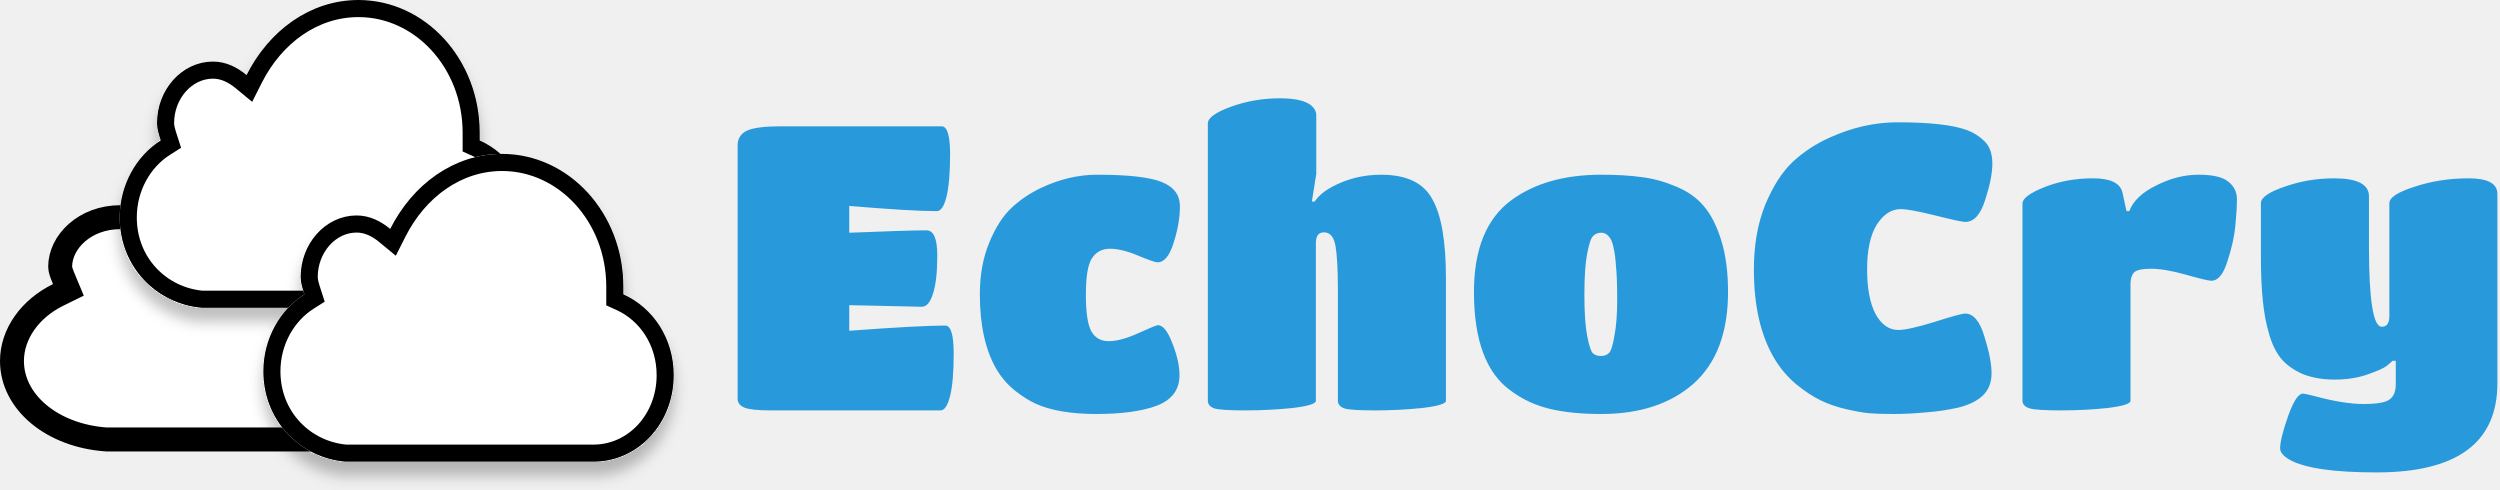
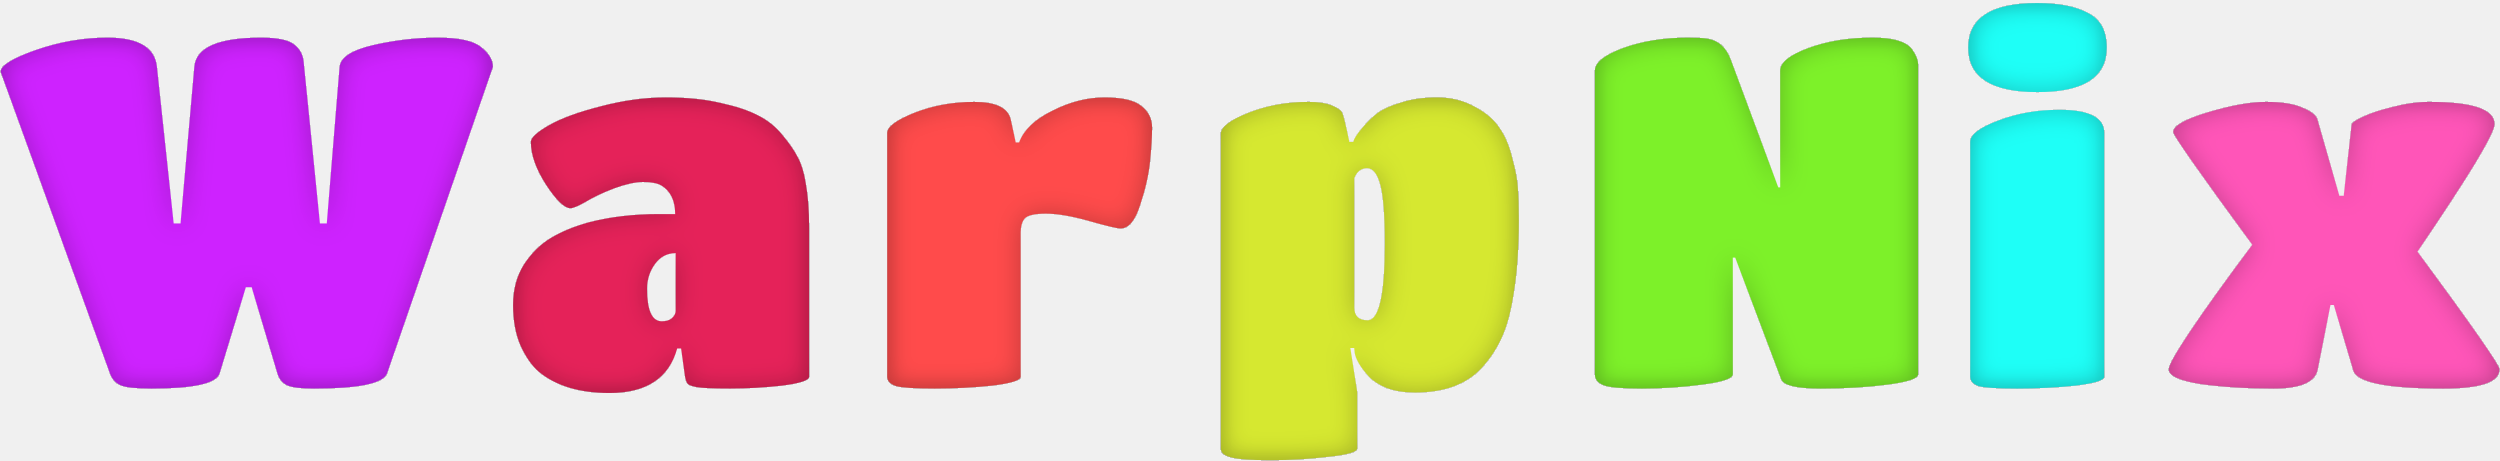
- <svg xmlns="http://www.w3.org/2000/svg" width="731" height="143" viewBox="0 0 731 143" fill="none">
-   <path d="M17.043 86.204L19.998 84.752L18.73 81.714C17.959 79.868 17.591 78.855 17.591 78C17.591 70.803 24.72 63.5 35.227 63.5C39.323 63.5 42.904 64.894 46.025 66.887L48.944 68.752L50.839 65.852C58.635 53.923 73.022 45.5 90.182 45.5C114.17 45.5 132.477 61.885 132.477 80.812V83.062V85.547L134.823 86.367C145.086 89.952 151.5 97.868 151.5 106.688C151.5 118.26 140.29 128.5 124.705 128.5H31.119C15.223 127.399 3.5 117.546 3.5 105.562C3.5 97.637 8.784 90.261 17.043 86.204Z" fill="white" stroke="black" stroke-width="7" />
-   <g filter="url(#filter0_d_0_1)">
-     <path d="M155 64.688C155 78.75 144.636 90 131.545 90H59C45.909 88.875 35 78.188 35 63.562C35 54 39.909 45.562 47 41.062C46.455 39.375 45.909 37.688 45.909 36C45.909 26.438 53 18 62.273 18C66.091 18 69.364 19.688 72.091 21.938C78.636 9 90.636 0 104.818 0C124.455 0 140.273 17.438 140.273 38.812V41.062C149 45 155 54 155 64.688Z" fill="white" />
-     <path d="M48.34 43.173L49.974 42.136L49.379 40.294C48.807 38.525 48.409 37.223 48.409 36C48.409 27.529 54.654 20.5 62.273 20.5C65.313 20.5 68.04 21.837 70.5 23.866L72.911 25.855L74.322 23.066C80.541 10.773 91.781 2.5 104.818 2.5C122.861 2.5 137.773 18.595 137.773 38.812V41.062V42.677L139.245 43.341C147.049 46.862 152.5 54.953 152.5 64.688C152.5 77.556 143.076 87.5 131.545 87.5H59.11C47.303 86.434 37.5 76.796 37.5 63.562C37.5 54.846 41.979 47.21 48.34 43.173Z" stroke="black" stroke-width="5" />
+ <svg xmlns="http://www.w3.org/2000/svg" width="592" height="109" viewBox="0 0 592 109" fill="none">
+   <g filter="url(#filter0_i_0_1)">
+     <path d="M35.855 92C32.111 92 29.654 91.727 28.484 91.181C27.314 90.635 26.495 89.699 26.027 88.373L0.17 17.003C0.17 15.521 2.939 13.805 8.477 11.855C14.093 9.905 19.748 8.93 25.442 8.93C32.774 8.93 36.674 11.231 37.142 15.833L41.12 52.922H42.758L46.034 15.833C46.424 11.231 51.689 8.93 61.829 8.93C65.729 8.93 68.342 9.476 69.668 10.568C70.994 11.582 71.735 12.947 71.891 14.663L75.752 52.922H77.39L80.432 15.833C80.666 13.571 83.318 11.855 88.388 10.685C93.536 9.515 98.606 8.93 103.598 8.93C108.668 8.93 112.1 9.671 113.894 11.153C115.766 12.635 116.702 14.195 116.702 15.833L91.664 88.373C90.806 90.791 85.034 92 74.348 92C71.15 92 69.005 91.727 67.913 91.181C66.821 90.635 66.08 89.699 65.69 88.373L59.606 68.015H58.202L52.001 88.373C51.299 90.791 45.917 92 35.855 92Z" fill="#CE22FF" />
  </g>
-   <g filter="url(#filter1_d_0_1)">
-     <path d="M197 109.688C197 123.75 186.636 135 173.545 135H101C87.909 133.875 77 123.187 77 108.562C77 99 81.909 90.562 89 86.062C88.454 84.375 87.909 82.688 87.909 81C87.909 71.438 95 63 104.273 63C108.091 63 111.364 64.688 114.091 66.938C120.636 54 132.636 45 146.818 45C166.455 45 182.273 62.438 182.273 83.812V86.062C191 90 197 99 197 109.688Z" fill="white" />
-     <path d="M90.34 88.173L91.974 87.136L91.379 85.294C90.807 83.525 90.409 82.223 90.409 81C90.409 72.528 96.654 65.5 104.273 65.5C107.313 65.5 110.04 66.837 112.5 68.866L114.911 70.855L116.322 68.066C122.541 55.773 133.781 47.5 146.818 47.5C164.861 47.5 179.773 63.595 179.773 83.812V86.062V87.677L181.245 88.341C189.049 91.862 194.5 99.953 194.5 109.688C194.5 122.557 185.076 132.5 173.545 132.5H101.11C89.303 131.434 79.5 121.796 79.5 108.562C79.5 99.847 83.979 92.21 90.34 88.173Z" stroke="black" stroke-width="5" />
+   <g filter="url(#filter1_i_0_1)">
+     <path d="M144.325 93.053C137.227 93.053 131.65 91.376 127.594 88.022C125.956 86.618 124.513 84.551 123.265 81.821C122.095 79.091 121.51 75.893 121.51 72.227C121.51 68.561 122.368 65.363 124.084 62.633C125.878 59.903 128.023 57.797 130.519 56.315C133.015 54.833 135.94 53.624 139.294 52.688C144.364 51.362 149.941 50.699 156.025 50.699H159.886C159.886 47.501 158.794 45.239 156.61 43.913C155.674 43.367 154.231 43.094 152.281 43.094C150.409 43.094 148.108 43.601 145.378 44.615C142.726 45.629 140.503 46.682 138.709 47.774C136.915 48.788 135.706 49.295 135.082 49.295C133.678 49.295 131.767 47.462 129.349 43.796C126.931 40.052 125.722 36.659 125.722 33.617C125.722 32.603 127.165 31.277 130.051 29.639C132.937 28.001 136.993 26.519 142.219 25.193C147.523 23.789 152.671 23.087 157.663 23.087C162.655 23.087 166.945 23.516 170.533 24.374C174.199 25.154 177.163 26.129 179.425 27.299C181.765 28.469 183.715 30.029 185.275 31.979C186.913 33.929 188.122 35.684 188.902 37.244C189.76 38.804 190.384 40.832 190.774 43.328C191.32 46.214 191.593 49.763 191.593 53.975V89.192C191.593 90.05 189.487 90.752 185.275 91.298C181.141 91.766 177.007 92 172.873 92C168.817 92 166.165 91.883 164.917 91.649C163.747 91.415 163.045 91.142 162.811 90.83C162.577 90.518 162.382 89.972 162.226 89.192L161.29 82.523H160.354C158.404 89.543 153.061 93.053 144.325 93.053ZM160.003 73.631V59.942C157.975 59.942 156.337 60.8 155.089 62.516C153.841 64.232 153.217 66.182 153.217 68.366C153.217 73.514 154.387 76.088 156.727 76.088C157.741 76.088 158.521 75.854 159.067 75.386C159.691 74.84 160.003 74.255 160.003 73.631Z" fill="#E52259" />
  </g>
-   <path d="M274.999 120H225.391C221.569 120 218.995 119.727 217.669 119.181C216.343 118.635 215.68 117.777 215.68 116.607V42.546C215.68 40.518 216.577 39.075 218.371 38.217C220.243 37.359 223.558 36.93 228.316 36.93H275.35C276.988 36.93 277.807 39.66 277.807 45.12C277.807 50.502 277.456 54.636 276.754 57.522C276.052 60.33 275.116 61.734 273.946 61.734C268.876 61.734 260.335 61.227 248.323 60.213V68.052C259.867 67.584 267.394 67.35 270.904 67.35C273.01 67.35 274.063 69.807 274.063 74.721C274.063 79.635 273.634 83.379 272.776 85.953C271.996 88.449 270.904 89.697 269.5 89.697L248.323 89.229V96.717C261.895 95.703 271.255 95.196 276.403 95.196C278.041 95.196 278.86 97.926 278.86 103.386C278.86 108.846 278.509 112.98 277.807 115.788C277.105 118.596 276.169 120 274.999 120ZM302.769 118.011C300.897 117.153 298.869 115.866 296.685 114.15C294.579 112.434 292.824 110.406 291.42 108.066C288.144 102.45 286.506 95.118 286.506 86.07C286.506 80.454 287.403 75.462 289.197 71.094C290.991 66.648 293.175 63.216 295.749 60.798C298.323 58.38 301.287 56.391 304.641 54.831C310.023 52.335 315.405 51.087 320.787 51.087C329.835 51.087 336.114 51.789 339.624 53.193C343.212 54.597 345.006 56.976 345.006 60.33C345.006 63.684 344.382 67.272 343.134 71.094C341.964 74.838 340.404 76.71 338.454 76.71C337.83 76.71 335.919 76.047 332.721 74.721C329.601 73.395 326.871 72.732 324.531 72.732C322.269 72.732 320.514 73.668 319.266 75.54C318.096 77.334 317.511 80.883 317.511 86.187C317.511 91.413 318.057 95.001 319.149 96.951C320.241 98.823 321.918 99.759 324.18 99.759C326.52 99.759 329.406 98.979 332.838 97.419C336.27 95.859 338.181 95.079 338.571 95.079C340.053 95.079 341.457 96.834 342.783 100.344C344.187 103.854 344.889 106.974 344.889 109.704C344.889 113.916 342.705 116.88 338.337 118.596C333.969 120.234 328.041 121.053 320.553 121.053C313.143 121.053 307.215 120.039 302.769 118.011ZM391.198 117.192V84.666C391.198 78.816 390.964 74.565 390.496 71.913C390.028 69.261 388.897 67.935 387.103 67.935C385.543 67.935 384.763 68.988 384.763 71.094V117.192C384.763 118.05 382.501 118.752 377.977 119.298C373.453 119.766 368.812 120 364.054 120C359.296 120 356.293 119.805 355.045 119.415C353.797 118.947 353.173 118.206 353.173 117.192V36.111C353.173 34.473 355.435 32.835 359.959 31.197C364.483 29.559 369.241 28.74 374.233 28.74C379.459 28.74 382.774 29.715 384.178 31.665C384.646 32.289 384.88 32.952 384.88 33.654V50.853L383.593 58.926H384.412C385.504 57.288 387.22 55.845 389.56 54.597C393.928 52.257 398.686 51.087 403.834 51.087C411.244 51.087 416.236 53.466 418.81 58.224C421.462 62.904 422.788 70.548 422.788 81.156V117.192C422.788 118.05 420.487 118.752 415.885 119.298C411.361 119.766 406.72 120 401.962 120C397.282 120 394.318 119.805 393.07 119.415C391.822 118.947 391.198 118.206 391.198 117.192ZM468.189 121.053C462.339 121.053 457.308 120.546 453.096 119.532C448.884 118.518 445.062 116.724 441.63 114.15C434.532 109.002 430.983 99.408 430.983 85.368C430.983 72.888 434.61 63.957 441.864 58.575C448.65 53.583 457.425 51.087 468.189 51.087C472.791 51.087 476.73 51.321 480.006 51.789C483.282 52.179 486.597 53.076 489.951 54.48C493.383 55.884 496.113 57.795 498.141 60.213C500.247 62.631 501.963 65.985 503.289 70.275C504.615 74.487 505.278 79.518 505.278 85.368C505.278 97.224 501.924 106.155 495.216 112.161C488.508 118.089 479.499 121.053 468.189 121.053ZM464.094 98.238C464.64 101.046 465.186 102.723 465.732 103.269C466.356 103.815 467.136 104.088 468.072 104.088C469.086 104.088 469.866 103.815 470.412 103.269C471.036 102.723 471.582 101.046 472.05 98.238C472.596 95.43 472.869 91.92 472.869 87.708C472.869 83.418 472.752 80.142 472.518 77.88C472.362 75.54 472.128 73.746 471.816 72.498C471.582 71.25 471.231 70.275 470.763 69.573C470.061 68.559 469.203 68.052 468.189 68.052C467.253 68.052 466.473 68.364 465.849 68.988C465.225 69.534 464.64 71.25 464.094 74.136C463.548 76.944 463.275 80.961 463.275 86.187C463.275 91.413 463.548 95.43 464.094 98.238ZM572.62 119.181C569.5 119.883 566.302 120.351 563.026 120.585C559.828 120.897 556.669 121.053 553.549 121.053C550.507 121.053 548.128 120.975 546.412 120.819C544.774 120.663 542.59 120.273 539.86 119.649C537.13 119.025 534.634 118.167 532.372 117.075C530.11 115.983 527.692 114.384 525.118 112.278C522.622 110.172 520.516 107.676 518.8 104.79C514.822 98.082 512.833 89.424 512.833 78.816C512.833 71.718 513.925 65.439 516.109 59.979C518.371 54.519 521.062 50.307 524.182 47.343C527.38 44.379 531.007 42 535.063 40.206C541.615 37.242 548.206 35.76 554.836 35.76C564.352 35.76 571.177 36.54 575.311 38.1C577.183 38.802 578.86 39.894 580.342 41.376C581.824 42.858 582.565 45.003 582.565 47.811C582.565 50.619 581.863 54.168 580.459 58.458C579.133 62.748 577.183 64.893 574.609 64.893C573.829 64.893 570.943 64.269 565.951 63.021C560.959 61.773 557.566 61.149 555.772 61.149C553.042 61.149 550.702 62.67 548.752 65.712C546.88 68.754 545.944 73.083 545.944 78.699C545.944 84.315 546.763 88.683 548.401 91.803C550.117 94.923 552.34 96.483 555.07 96.483C557.02 96.483 560.53 95.703 565.6 94.143C570.748 92.505 573.751 91.686 574.609 91.686C577.027 91.686 578.899 93.909 580.225 98.355C581.629 102.801 582.331 106.389 582.331 109.119C582.331 111.849 581.473 114.033 579.757 115.671C578.119 117.231 575.74 118.401 572.62 119.181ZM622.959 83.028V117.192C622.959 118.05 620.736 118.752 616.29 119.298C611.922 119.766 607.359 120 602.601 120C597.921 120 594.879 119.805 593.475 119.415C592.071 118.947 591.369 118.206 591.369 117.192V59.511C591.369 58.029 593.514 56.43 597.804 54.714C602.172 52.998 606.891 52.14 611.961 52.14C617.109 52.14 619.995 53.544 620.619 56.352L621.789 61.734H622.608C623.7 58.77 626.313 56.274 630.447 54.246C634.581 52.14 638.715 51.087 642.849 51.087C646.983 51.087 649.869 51.75 651.507 53.076C653.223 54.402 654.081 56.118 654.081 58.224C654.081 60.252 653.925 62.865 653.613 66.063C653.301 69.261 652.521 72.732 651.273 76.476C650.103 80.22 648.543 82.092 646.593 82.092C645.813 82.092 643.356 81.507 639.222 80.337C635.088 79.167 631.656 78.582 628.926 78.582C626.274 78.582 624.597 78.972 623.895 79.752C623.271 80.532 622.959 81.624 622.959 83.028ZM700.523 112.395V105.492H699.587C699.197 105.882 698.612 106.389 697.832 107.013C697.052 107.637 695.219 108.456 692.333 109.47C689.447 110.484 686.21 110.991 682.622 110.991C679.112 110.991 675.992 110.445 673.262 109.353C670.61 108.183 668.504 106.662 666.944 104.79C665.384 102.84 664.175 100.266 663.317 97.068C661.835 91.998 661.094 84.822 661.094 75.54V59.394C661.094 57.756 663.395 56.157 667.997 54.597C672.599 52.959 677.435 52.14 682.505 52.14C689.291 52.14 692.684 53.895 692.684 57.405V72.147C692.684 87.747 693.932 95.547 696.428 95.547C697.91 95.547 698.651 94.494 698.651 92.388V59.394C698.651 57.756 701.108 56.157 706.022 54.597C710.936 52.959 716.201 52.14 721.817 52.14C727.433 52.14 730.241 53.661 730.241 56.703V112.044C730.241 129.438 718.463 138.135 694.907 138.135C682.505 138.135 674.081 136.926 669.635 134.508C667.685 133.416 666.71 132.285 666.71 131.115C666.71 129.243 667.49 126.084 669.05 121.638C670.61 117.27 672.053 115.086 673.379 115.086C673.691 115.086 674.783 115.32 676.655 115.788C682.427 117.348 687.224 118.128 691.046 118.128C694.946 118.128 697.481 117.699 698.651 116.841C699.899 115.983 700.523 114.501 700.523 112.395Z" fill="#289ADB" />
+   <g filter="url(#filter2_i_0_1)">
+     <path d="M241.685 55.028V89.192C241.685 90.05 239.462 90.752 235.016 91.298C230.648 91.766 226.085 92 221.327 92C216.647 92 213.605 91.805 212.201 91.415C210.797 90.947 210.095 90.206 210.095 89.192V31.511C210.095 30.029 212.24 28.43 216.53 26.714C220.898 24.998 225.617 24.14 230.687 24.14C235.835 24.14 238.721 25.544 239.345 28.352L240.515 33.734H241.334C242.426 30.77 245.039 28.274 249.173 26.246C253.307 24.14 257.441 23.087 261.575 23.087C265.709 23.087 268.595 23.75 270.233 25.076C271.949 26.402 272.807 28.118 272.807 30.224C272.807 32.252 272.651 34.865 272.339 38.063C272.027 41.261 271.247 44.732 269.999 48.476C268.829 52.22 267.269 54.092 265.319 54.092C264.539 54.092 262.082 53.507 257.948 52.337C253.814 51.167 250.382 50.582 247.652 50.582C245 50.582 243.323 50.972 242.621 51.752C241.997 52.532 241.685 53.624 241.685 55.028Z" fill="#FF4B4B" />
+   </g>
+   <g filter="url(#filter3_i_0_1)">
+     <path d="M289.095 106.157V31.745C289.095 30.107 291.279 28.43 295.647 26.714C300.015 24.998 304.734 24.14 309.804 24.14C312.144 24.14 313.977 24.413 315.303 24.959C316.629 25.505 317.448 26.051 317.76 26.597C318.072 27.143 318.657 29.483 319.515 33.617H320.451C320.607 32.915 321.309 31.823 322.557 30.341C323.805 28.859 325.053 27.65 326.301 26.714C327.627 25.778 329.499 24.959 331.917 24.257C334.335 23.477 337.143 23.087 340.341 23.087C343.617 23.087 346.581 23.828 349.233 25.31C351.885 26.714 353.835 28.391 355.083 30.341C356.409 32.213 357.423 34.631 358.125 37.595C358.905 40.481 359.334 42.821 359.412 44.615C359.568 46.331 359.646 48.866 359.646 52.22C359.646 55.496 359.529 58.772 359.295 62.048C359.061 65.246 358.632 68.522 358.008 71.876C357.384 75.23 356.487 78.116 355.317 80.534C354.147 82.952 352.665 85.136 350.871 87.086C347.283 90.986 342.018 92.936 335.076 92.936C332.58 92.936 330.357 92.585 328.407 91.883C326.535 91.103 325.131 90.206 324.195 89.192C322.245 87.086 321.114 85.214 320.802 83.576L320.685 82.406H319.749L321.387 92.936V106.157C321.387 107.015 319.125 107.678 314.601 108.146C310.155 108.692 305.553 108.965 300.795 108.965C296.115 108.965 292.995 108.731 291.435 108.263C289.875 107.873 289.095 107.171 289.095 106.157ZM327.939 57.719C327.939 51.089 327.588 46.448 326.886 43.796C326.184 41.144 325.131 39.818 323.727 39.818C322.323 39.818 321.309 40.598 320.685 42.158V72.812C320.685 74.84 321.738 75.854 323.844 75.854C326.574 75.854 327.939 69.809 327.939 57.719Z" fill="#D6E830" />
+   </g>
+   <g filter="url(#filter4_i_0_1)">
+     <path d="M410.323 88.607C410.323 89.621 407.905 90.44 403.069 91.064C398.311 91.688 393.553 92 388.795 92C384.037 92 380.995 91.727 379.669 91.181C378.343 90.635 377.68 89.777 377.68 88.607V16.769C377.68 14.819 379.903 13.025 384.349 11.387C388.873 9.749 393.982 8.93 399.676 8.93C401.704 8.93 403.225 9.008 404.239 9.164C406.891 9.554 408.763 11.231 409.855 14.195L421.087 44.381H421.555V16.769C421.555 14.819 423.778 13.025 428.224 11.387C432.67 9.749 437.74 8.93 443.434 8.93C448.348 8.93 451.468 9.866 452.794 11.738C453.73 13.064 454.198 14.273 454.198 15.365V88.607C454.198 89.621 451.78 90.44 446.944 91.064C442.186 91.688 436.921 92 431.149 92C425.455 92 422.335 91.259 421.789 89.777L410.908 60.995H410.323V88.607Z" fill="#7DF129" />
+   </g>
+   <g filter="url(#filter5_i_0_1)">
+     <path d="M498.27 31.511V89.192C498.27 90.05 496.008 90.752 491.484 91.298C487.038 91.766 482.436 92 477.678 92C472.998 92 469.956 91.805 468.552 91.415C467.226 90.947 466.563 90.206 466.563 89.192V33.617C466.563 31.901 468.747 30.224 473.115 28.586C477.561 26.87 482.397 26.012 487.623 26.012C494.721 26.012 498.27 27.845 498.27 31.511ZM482.358 0.74C487.506 0.74 491.523 1.52 494.409 3.08C497.373 4.562 498.855 7.292 498.855 11.27C498.855 18.29 493.395 21.8 482.475 21.8C471.555 21.8 466.095 18.29 466.095 11.27C466.095 4.25 471.516 0.74 482.358 0.74Z" fill="#1EFFF7" />
+   </g>
+   <g filter="url(#filter6_i_0_1)">
+     <path d="M548.802 87.554C548.178 90.518 544.707 92 538.389 92C532.071 92 526.338 91.649 521.19 90.947C516.12 90.167 513.585 88.997 513.585 87.437C513.585 86.501 515.223 83.576 518.499 78.662C521.775 73.748 526.728 66.845 533.358 57.953C520.878 40.949 514.638 32.057 514.638 31.277C514.638 29.795 517.368 28.235 522.828 26.597C528.288 24.959 532.89 24.14 536.634 24.14C540.378 24.14 543.264 24.608 545.292 25.544C547.398 26.402 548.568 27.377 548.802 28.469L553.95 46.37H555.003L556.875 29.522C556.953 29.054 557.85 28.43 559.566 27.65C561.36 26.792 563.739 26.012 566.703 25.31C569.667 24.53 572.514 24.14 575.244 24.14C585.54 24.14 590.688 25.895 590.688 29.405C590.688 30.497 589.167 33.578 586.125 38.648C583.083 43.64 578.52 50.621 572.436 59.591C585.384 77.141 591.858 86.423 591.858 87.437C591.858 90.479 587.451 92 578.637 92C564.987 92 557.85 90.518 557.226 87.554L552.663 72.227H551.844L548.802 87.554Z" fill="#FF55B8" />
+   </g>
  <defs>
-     <filter id="filter0_d_0_1" x="31" y="0" width="128" height="98" filterUnits="userSpaceOnUse" color-interpolation-filters="sRGB">
+     <filter id="filter0_i_0_1" x="0.17" y="8.93" width="116.532" height="83.07" filterUnits="userSpaceOnUse" color-interpolation-filters="sRGB">
      <feFlood flood-opacity="0" result="BackgroundImageFix" />
+       <feBlend mode="normal" in="SourceGraphic" in2="BackgroundImageFix" result="shape" />
      <feColorMatrix in="SourceAlpha" type="matrix" values="0 0 0 0 0 0 0 0 0 0 0 0 0 0 0 0 0 0 127 0" result="hardAlpha" />
-       <feOffset dy="4" />
-       <feGaussianBlur stdDeviation="2" />
-       <feComposite in2="hardAlpha" operator="out" />
+       <feOffset />
+       <feGaussianBlur stdDeviation="3" />
+       <feComposite in2="hardAlpha" operator="arithmetic" k2="-1" k3="1" />
      <feColorMatrix type="matrix" values="0 0 0 0 0 0 0 0 0 0 0 0 0 0 0 0 0 0 0.25 0" />
-       <feBlend mode="normal" in2="BackgroundImageFix" result="effect1_dropShadow_0_1" />
-       <feBlend mode="normal" in="SourceGraphic" in2="effect1_dropShadow_0_1" result="shape" />
+       <feBlend mode="normal" in2="shape" result="effect1_innerShadow_0_1" />
    </filter>
-     <filter id="filter1_d_0_1" x="73" y="45" width="128" height="98" filterUnits="userSpaceOnUse" color-interpolation-filters="sRGB">
+     <filter id="filter1_i_0_1" x="121.51" y="23.087" width="70.083" height="69.966" filterUnits="userSpaceOnUse" color-interpolation-filters="sRGB">
      <feFlood flood-opacity="0" result="BackgroundImageFix" />
+       <feBlend mode="normal" in="SourceGraphic" in2="BackgroundImageFix" result="shape" />
      <feColorMatrix in="SourceAlpha" type="matrix" values="0 0 0 0 0 0 0 0 0 0 0 0 0 0 0 0 0 0 127 0" result="hardAlpha" />
-       <feOffset dy="4" />
-       <feGaussianBlur stdDeviation="2" />
-       <feComposite in2="hardAlpha" operator="out" />
+       <feOffset />
+       <feGaussianBlur stdDeviation="3" />
+       <feComposite in2="hardAlpha" operator="arithmetic" k2="-1" k3="1" />
      <feColorMatrix type="matrix" values="0 0 0 0 0 0 0 0 0 0 0 0 0 0 0 0 0 0 0.25 0" />
-       <feBlend mode="normal" in2="BackgroundImageFix" result="effect1_dropShadow_0_1" />
-       <feBlend mode="normal" in="SourceGraphic" in2="effect1_dropShadow_0_1" result="shape" />
+       <feBlend mode="normal" in2="shape" result="effect1_innerShadow_0_1" />
+     </filter>
+     <filter id="filter2_i_0_1" x="210.095" y="23.087" width="62.712" height="68.913" filterUnits="userSpaceOnUse" color-interpolation-filters="sRGB">
+       <feFlood flood-opacity="0" result="BackgroundImageFix" />
+       <feBlend mode="normal" in="SourceGraphic" in2="BackgroundImageFix" result="shape" />
+       <feColorMatrix in="SourceAlpha" type="matrix" values="0 0 0 0 0 0 0 0 0 0 0 0 0 0 0 0 0 0 127 0" result="hardAlpha" />
+       <feOffset />
+       <feGaussianBlur stdDeviation="3" />
+       <feComposite in2="hardAlpha" operator="arithmetic" k2="-1" k3="1" />
+       <feColorMatrix type="matrix" values="0 0 0 0 0 0 0 0 0 0 0 0 0 0 0 0 0 0 0.25 0" />
+       <feBlend mode="normal" in2="shape" result="effect1_innerShadow_0_1" />
+     </filter>
+     <filter id="filter3_i_0_1" x="289.095" y="23.087" width="70.551" height="85.878" filterUnits="userSpaceOnUse" color-interpolation-filters="sRGB">
+       <feFlood flood-opacity="0" result="BackgroundImageFix" />
+       <feBlend mode="normal" in="SourceGraphic" in2="BackgroundImageFix" result="shape" />
+       <feColorMatrix in="SourceAlpha" type="matrix" values="0 0 0 0 0 0 0 0 0 0 0 0 0 0 0 0 0 0 127 0" result="hardAlpha" />
+       <feOffset />
+       <feGaussianBlur stdDeviation="3" />
+       <feComposite in2="hardAlpha" operator="arithmetic" k2="-1" k3="1" />
+       <feColorMatrix type="matrix" values="0 0 0 0 0 0 0 0 0 0 0 0 0 0 0 0 0 0 0.25 0" />
+       <feBlend mode="normal" in2="shape" result="effect1_innerShadow_0_1" />
+     </filter>
+     <filter id="filter4_i_0_1" x="377.68" y="8.93" width="76.518" height="83.07" filterUnits="userSpaceOnUse" color-interpolation-filters="sRGB">
+       <feFlood flood-opacity="0" result="BackgroundImageFix" />
+       <feBlend mode="normal" in="SourceGraphic" in2="BackgroundImageFix" result="shape" />
+       <feColorMatrix in="SourceAlpha" type="matrix" values="0 0 0 0 0 0 0 0 0 0 0 0 0 0 0 0 0 0 127 0" result="hardAlpha" />
+       <feOffset />
+       <feGaussianBlur stdDeviation="3" />
+       <feComposite in2="hardAlpha" operator="arithmetic" k2="-1" k3="1" />
+       <feColorMatrix type="matrix" values="0 0 0 0 0 0 0 0 0 0 0 0 0 0 0 0 0 0 0.25 0" />
+       <feBlend mode="normal" in2="shape" result="effect1_innerShadow_0_1" />
+     </filter>
+     <filter id="filter5_i_0_1" x="466.095" y="0.74" width="32.76" height="91.26" filterUnits="userSpaceOnUse" color-interpolation-filters="sRGB">
+       <feFlood flood-opacity="0" result="BackgroundImageFix" />
+       <feBlend mode="normal" in="SourceGraphic" in2="BackgroundImageFix" result="shape" />
+       <feColorMatrix in="SourceAlpha" type="matrix" values="0 0 0 0 0 0 0 0 0 0 0 0 0 0 0 0 0 0 127 0" result="hardAlpha" />
+       <feOffset />
+       <feGaussianBlur stdDeviation="3" />
+       <feComposite in2="hardAlpha" operator="arithmetic" k2="-1" k3="1" />
+       <feColorMatrix type="matrix" values="0 0 0 0 0 0 0 0 0 0 0 0 0 0 0 0 0 0 0.25 0" />
+       <feBlend mode="normal" in2="shape" result="effect1_innerShadow_0_1" />
+     </filter>
+     <filter id="filter6_i_0_1" x="513.585" y="24.14" width="78.273" height="67.86" filterUnits="userSpaceOnUse" color-interpolation-filters="sRGB">
+       <feFlood flood-opacity="0" result="BackgroundImageFix" />
+       <feBlend mode="normal" in="SourceGraphic" in2="BackgroundImageFix" result="shape" />
+       <feColorMatrix in="SourceAlpha" type="matrix" values="0 0 0 0 0 0 0 0 0 0 0 0 0 0 0 0 0 0 127 0" result="hardAlpha" />
+       <feOffset />
+       <feGaussianBlur stdDeviation="3" />
+       <feComposite in2="hardAlpha" operator="arithmetic" k2="-1" k3="1" />
+       <feColorMatrix type="matrix" values="0 0 0 0 0 0 0 0 0 0 0 0 0 0 0 0 0 0 0.25 0" />
+       <feBlend mode="normal" in2="shape" result="effect1_innerShadow_0_1" />
    </filter>
  </defs>
</svg>
